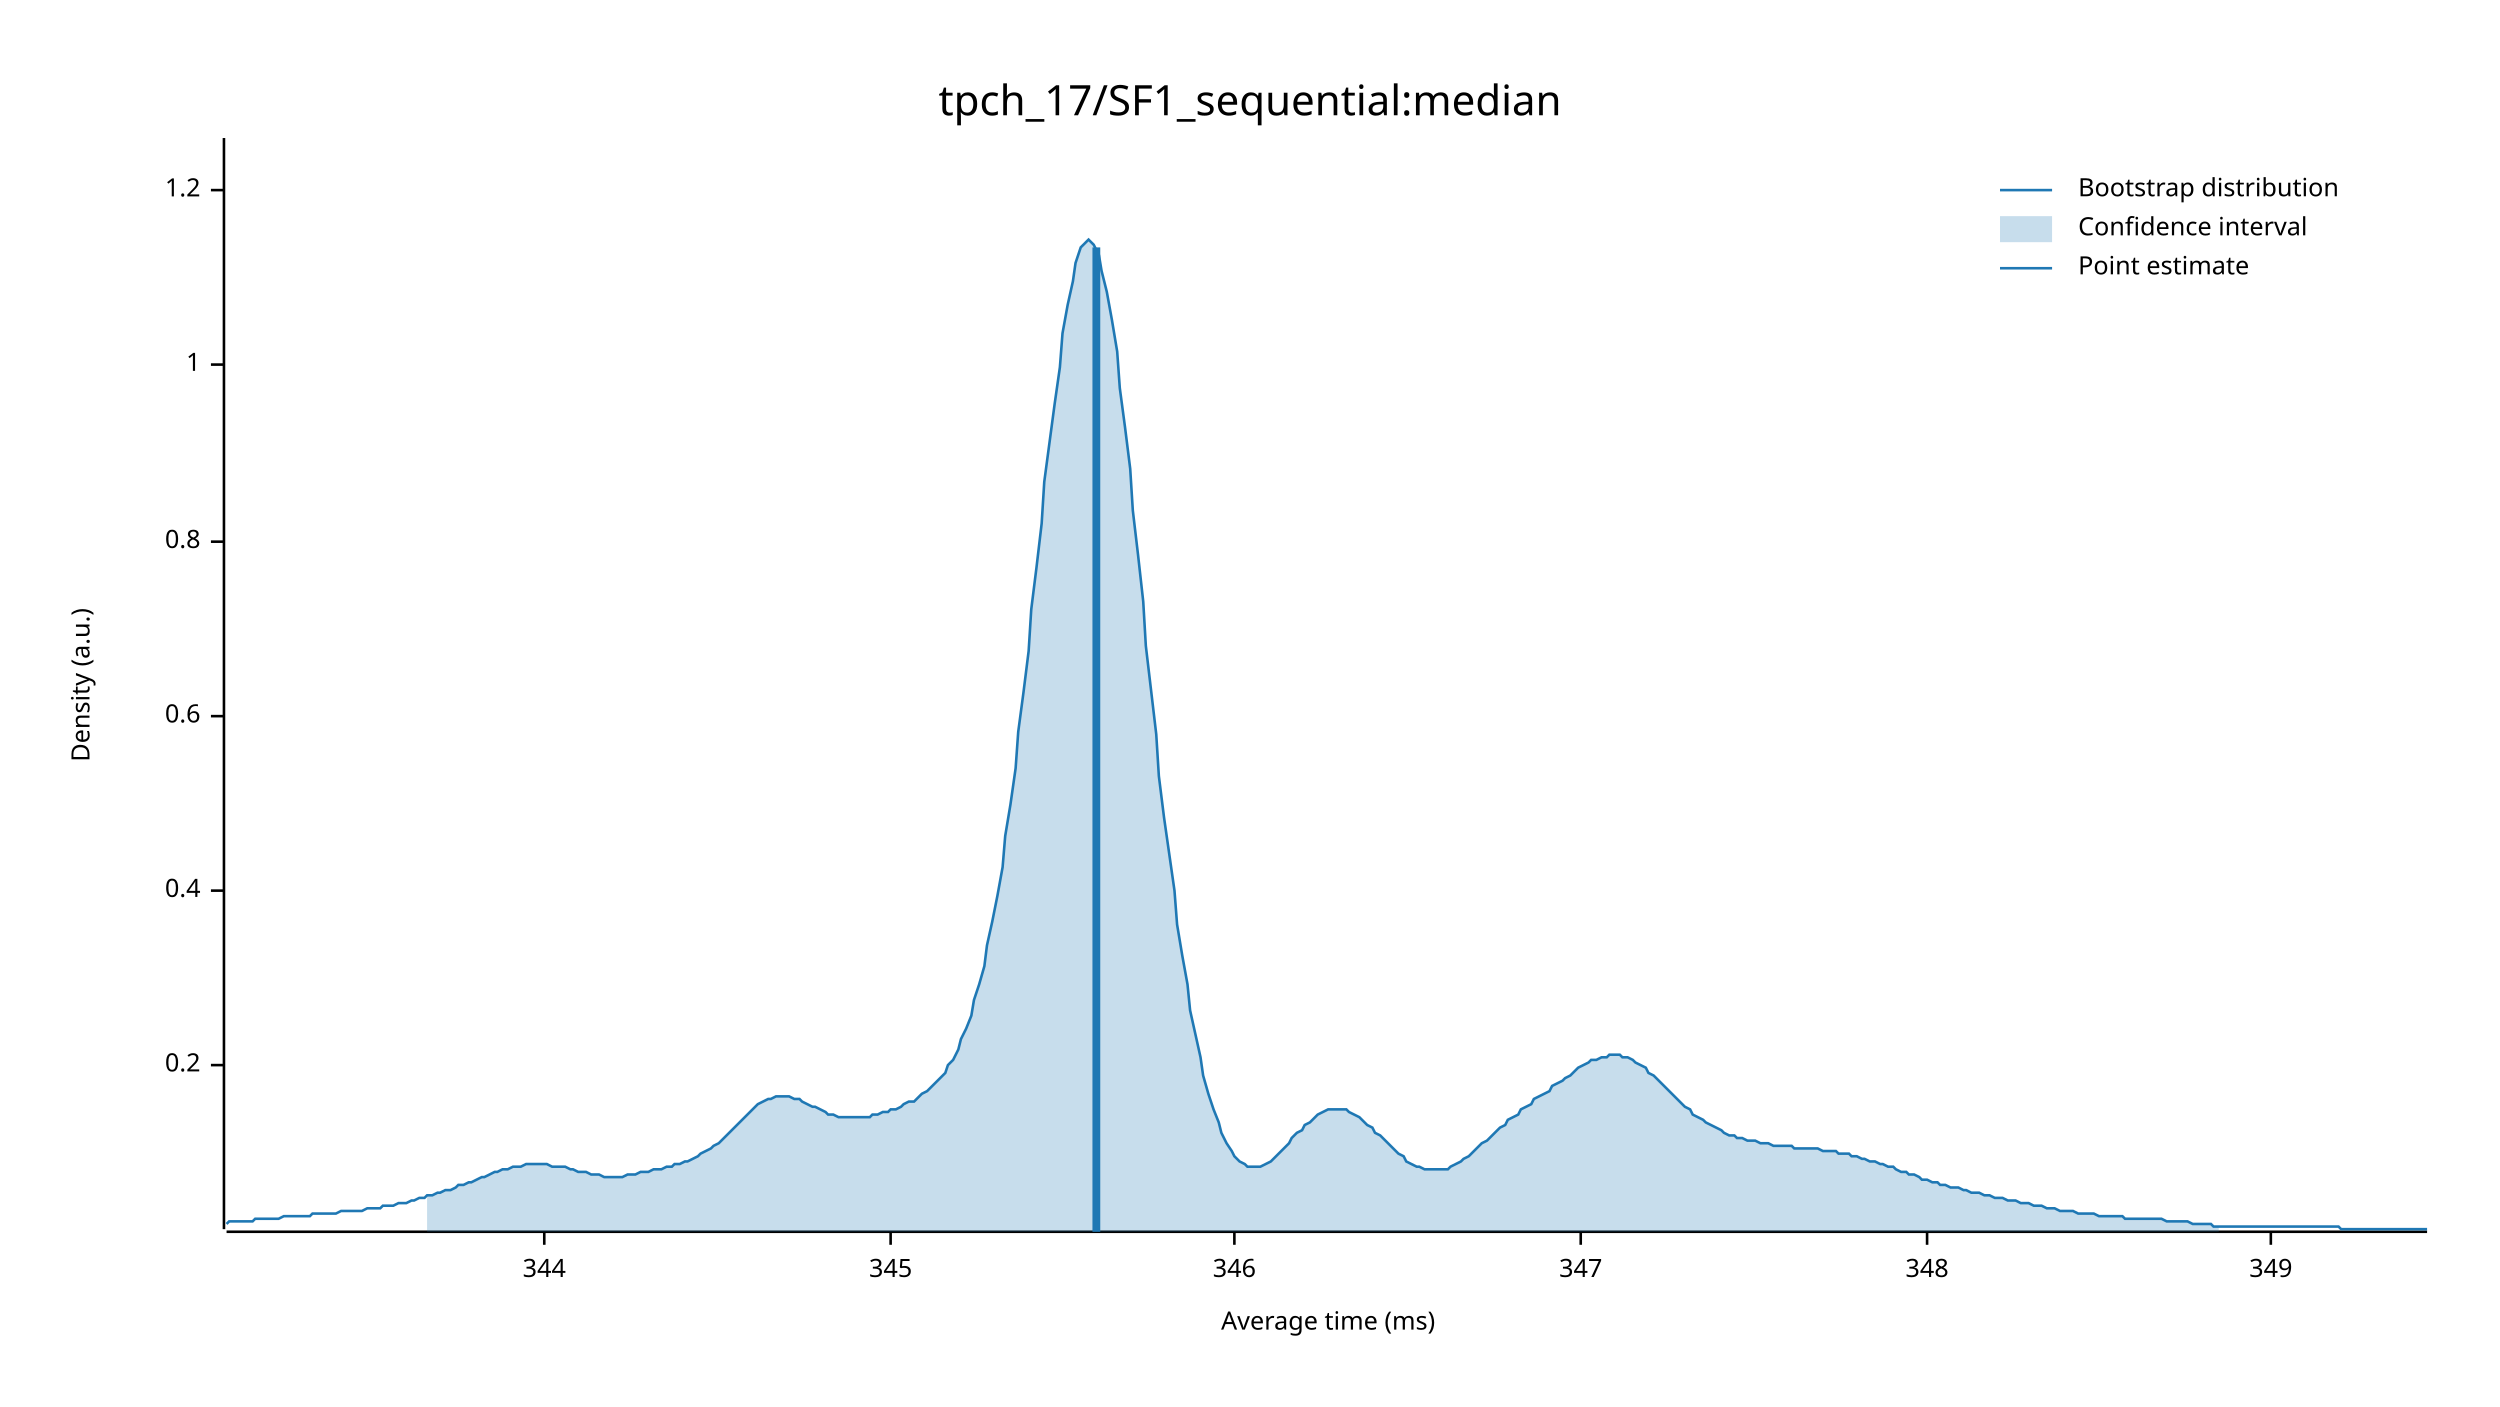
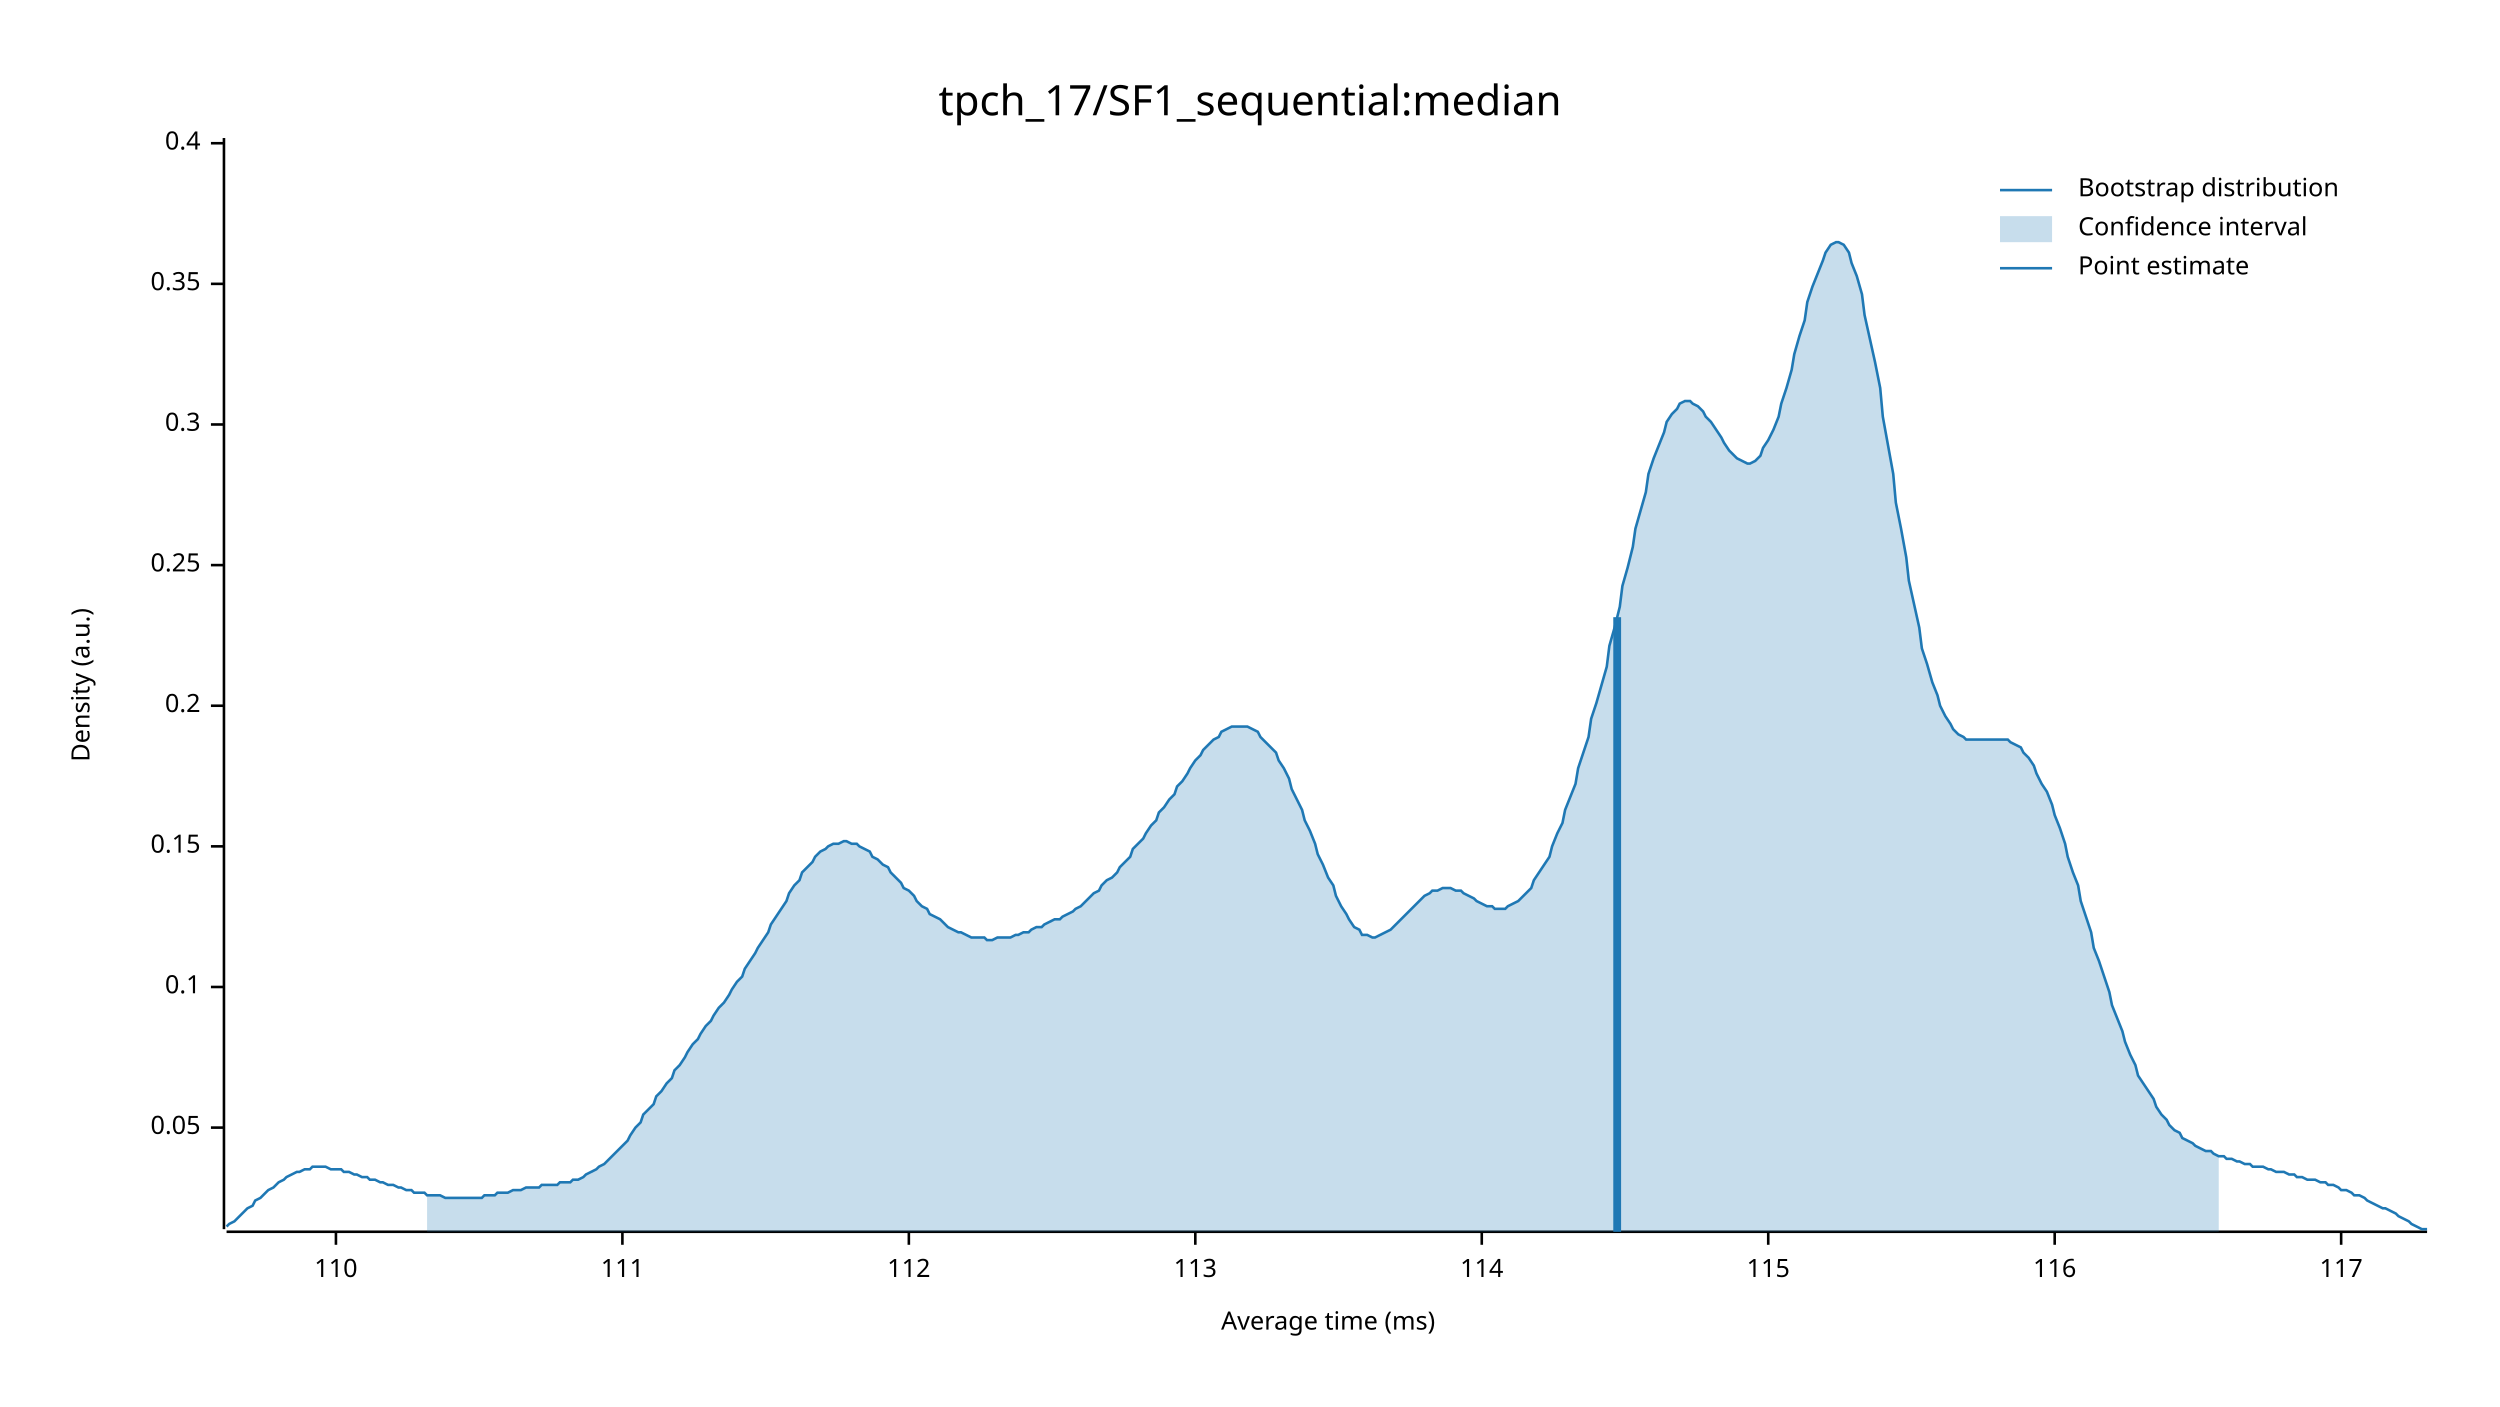
<svg xmlns="http://www.w3.org/2000/svg" width="960" height="540" viewBox="0 0 960 540">
  <text x="480" y="32" dy="0.76em" text-anchor="middle" font-family="sans-serif" font-size="16.129" opacity="1" fill="#000000">
tpch_17/SF1_sequential:median
</text>
  <text x="27" y="263" dy="0.76em" text-anchor="middle" font-family="sans-serif" font-size="9.677" opacity="1" fill="#000000" transform="rotate(270, 27, 263)">
Density (a.u.)
</text>
  <text x="510" y="513" dy="-0.5ex" text-anchor="middle" font-family="sans-serif" font-size="9.677" opacity="1" fill="#000000">
Average time (ms)
</text>
  <polyline fill="none" opacity="1" stroke="#000000" stroke-width="1" points="86,53 86,472 " />
-   <text x="77" y="409" dy="0.5ex" text-anchor="end" font-family="sans-serif" font-size="9.677" opacity="1" fill="#000000">
+   <text x="77" y="433" dy="0.5ex" text-anchor="end" font-family="sans-serif" font-size="9.677" opacity="1" fill="#000000">
+ 0.05
+ </text>
+   <polyline fill="none" opacity="1" stroke="#000000" stroke-width="1" points="81,433 86,433 " />
+   <text x="77" y="379" dy="0.5ex" text-anchor="end" font-family="sans-serif" font-size="9.677" opacity="1" fill="#000000">
+ 0.1
+ </text>
+   <polyline fill="none" opacity="1" stroke="#000000" stroke-width="1" points="81,379 86,379 " />
+   <text x="77" y="325" dy="0.5ex" text-anchor="end" font-family="sans-serif" font-size="9.677" opacity="1" fill="#000000">
+ 0.15
+ </text>
+   <polyline fill="none" opacity="1" stroke="#000000" stroke-width="1" points="81,325 86,325 " />
+   <text x="77" y="271" dy="0.5ex" text-anchor="end" font-family="sans-serif" font-size="9.677" opacity="1" fill="#000000">
0.2
</text>
-   <polyline fill="none" opacity="1" stroke="#000000" stroke-width="1" points="81,409 86,409 " />
-   <text x="77" y="342" dy="0.5ex" text-anchor="end" font-family="sans-serif" font-size="9.677" opacity="1" fill="#000000">
+   <polyline fill="none" opacity="1" stroke="#000000" stroke-width="1" points="81,271 86,271 " />
+   <text x="77" y="217" dy="0.5ex" text-anchor="end" font-family="sans-serif" font-size="9.677" opacity="1" fill="#000000">
+ 0.25
+ </text>
+   <polyline fill="none" opacity="1" stroke="#000000" stroke-width="1" points="81,217 86,217 " />
+   <text x="77" y="163" dy="0.5ex" text-anchor="end" font-family="sans-serif" font-size="9.677" opacity="1" fill="#000000">
+ 0.3
+ </text>
+   <polyline fill="none" opacity="1" stroke="#000000" stroke-width="1" points="81,163 86,163 " />
+   <text x="77" y="109" dy="0.5ex" text-anchor="end" font-family="sans-serif" font-size="9.677" opacity="1" fill="#000000">
+ 0.35
+ </text>
+   <polyline fill="none" opacity="1" stroke="#000000" stroke-width="1" points="81,109 86,109 " />
+   <text x="77" y="55" dy="0.5ex" text-anchor="end" font-family="sans-serif" font-size="9.677" opacity="1" fill="#000000">
0.4
</text>
-   <polyline fill="none" opacity="1" stroke="#000000" stroke-width="1" points="81,342 86,342 " />
-   <text x="77" y="275" dy="0.5ex" text-anchor="end" font-family="sans-serif" font-size="9.677" opacity="1" fill="#000000">
- 0.6
+   <polyline fill="none" opacity="1" stroke="#000000" stroke-width="1" points="81,55 86,55 " />
+   <polyline fill="none" opacity="1" stroke="#000000" stroke-width="1" points="87,473 932,473 " />
+   <text x="129" y="483" dy="0.76em" text-anchor="middle" font-family="sans-serif" font-size="9.677" opacity="1" fill="#000000">
+ 110
</text>
-   <polyline fill="none" opacity="1" stroke="#000000" stroke-width="1" points="81,275 86,275 " />
-   <text x="77" y="208" dy="0.5ex" text-anchor="end" font-family="sans-serif" font-size="9.677" opacity="1" fill="#000000">
- 0.8
+   <polyline fill="none" opacity="1" stroke="#000000" stroke-width="1" points="129,473 129,478 " />
+   <text x="239" y="483" dy="0.76em" text-anchor="middle" font-family="sans-serif" font-size="9.677" opacity="1" fill="#000000">
+ 111
</text>
-   <polyline fill="none" opacity="1" stroke="#000000" stroke-width="1" points="81,208 86,208 " />
-   <text x="77" y="140" dy="0.5ex" text-anchor="end" font-family="sans-serif" font-size="9.677" opacity="1" fill="#000000">
- 1
+   <polyline fill="none" opacity="1" stroke="#000000" stroke-width="1" points="239,473 239,478 " />
+   <text x="349" y="483" dy="0.76em" text-anchor="middle" font-family="sans-serif" font-size="9.677" opacity="1" fill="#000000">
+ 112
</text>
-   <polyline fill="none" opacity="1" stroke="#000000" stroke-width="1" points="81,140 86,140 " />
-   <text x="77" y="73" dy="0.5ex" text-anchor="end" font-family="sans-serif" font-size="9.677" opacity="1" fill="#000000">
- 1.2
+   <polyline fill="none" opacity="1" stroke="#000000" stroke-width="1" points="349,473 349,478 " />
+   <text x="459" y="483" dy="0.76em" text-anchor="middle" font-family="sans-serif" font-size="9.677" opacity="1" fill="#000000">
+ 113
</text>
-   <polyline fill="none" opacity="1" stroke="#000000" stroke-width="1" points="81,73 86,73 " />
-   <polyline fill="none" opacity="1" stroke="#000000" stroke-width="1" points="87,473 932,473 " />
-   <text x="209" y="483" dy="0.76em" text-anchor="middle" font-family="sans-serif" font-size="9.677" opacity="1" fill="#000000">
- 344
+   <polyline fill="none" opacity="1" stroke="#000000" stroke-width="1" points="459,473 459,478 " />
+   <text x="569" y="483" dy="0.76em" text-anchor="middle" font-family="sans-serif" font-size="9.677" opacity="1" fill="#000000">
+ 114
</text>
-   <polyline fill="none" opacity="1" stroke="#000000" stroke-width="1" points="209,473 209,478 " />
-   <text x="342" y="483" dy="0.76em" text-anchor="middle" font-family="sans-serif" font-size="9.677" opacity="1" fill="#000000">
- 345
+   <polyline fill="none" opacity="1" stroke="#000000" stroke-width="1" points="569,473 569,478 " />
+   <text x="679" y="483" dy="0.76em" text-anchor="middle" font-family="sans-serif" font-size="9.677" opacity="1" fill="#000000">
+ 115
</text>
-   <polyline fill="none" opacity="1" stroke="#000000" stroke-width="1" points="342,473 342,478 " />
-   <text x="474" y="483" dy="0.76em" text-anchor="middle" font-family="sans-serif" font-size="9.677" opacity="1" fill="#000000">
- 346
+   <polyline fill="none" opacity="1" stroke="#000000" stroke-width="1" points="679,473 679,478 " />
+   <text x="789" y="483" dy="0.76em" text-anchor="middle" font-family="sans-serif" font-size="9.677" opacity="1" fill="#000000">
+ 116
</text>
-   <polyline fill="none" opacity="1" stroke="#000000" stroke-width="1" points="474,473 474,478 " />
-   <text x="607" y="483" dy="0.76em" text-anchor="middle" font-family="sans-serif" font-size="9.677" opacity="1" fill="#000000">
- 347
+   <polyline fill="none" opacity="1" stroke="#000000" stroke-width="1" points="789,473 789,478 " />
+   <text x="899" y="483" dy="0.76em" text-anchor="middle" font-family="sans-serif" font-size="9.677" opacity="1" fill="#000000">
+ 117
</text>
-   <polyline fill="none" opacity="1" stroke="#000000" stroke-width="1" points="607,473 607,478 " />
-   <text x="740" y="483" dy="0.76em" text-anchor="middle" font-family="sans-serif" font-size="9.677" opacity="1" fill="#000000">
- 348
- </text>
-   <polyline fill="none" opacity="1" stroke="#000000" stroke-width="1" points="740,473 740,478 " />
-   <text x="872" y="483" dy="0.76em" text-anchor="middle" font-family="sans-serif" font-size="9.677" opacity="1" fill="#000000">
- 349
- </text>
-   <polyline fill="none" opacity="1" stroke="#000000" stroke-width="1" points="872,473 872,478 " />
-   <polyline fill="none" opacity="1" stroke="#1F78B4" stroke-width="1" points="87,470 88,469 90,469 92,469 93,469 95,469 97,469 98,468 100,468 102,468 103,468 105,468 107,468 109,467 110,467 112,467 114,467 115,467 117,467 119,467 120,466 122,466 124,466 125,466 127,466 129,466 131,465 132,465 134,465 136,465 137,465 139,465 141,464 142,464 144,464 146,464 147,463 149,463 151,463 153,462 154,462 156,462 158,461 159,461 161,460 163,460 164,459 166,459 168,458 169,458 171,457 173,457 175,456 176,455 178,455 180,454 181,454 183,453 185,452 186,452 188,451 190,450 191,450 193,449 195,449 197,448 198,448 200,448 202,447 203,447 205,447 207,447 208,447 210,447 212,448 214,448 215,448 217,448 219,449 220,449 222,450 224,450 225,450 227,451 229,451 230,451 232,452 234,452 236,452 237,452 239,452 241,451 242,451 244,451 246,450 247,450 249,450 251,449 252,449 254,449 256,448 258,448 259,447 261,447 263,446 264,446 266,445 268,444 269,443 271,442 273,441 274,440 276,439 278,437 280,435 281,434 283,432 285,430 286,429 288,427 290,425 291,424 293,423 295,422 296,422 298,421 300,421 302,421 303,421 305,422 307,422 308,423 310,424 312,425 313,425 315,426 317,427 318,428 320,428 322,429 324,429 325,429 327,429 329,429 330,429 332,429 334,429 335,428 337,428 339,427 341,427 342,426 344,426 346,425 347,424 349,423 351,423 352,422 354,420 356,419 357,418 359,416 361,414 363,412 364,409 366,407 368,403 369,399 371,395 373,390 374,384 376,378 378,371 379,363 381,354 383,344 385,333 386,321 388,309 390,295 391,281 393,266 395,250 396,234 398,218 400,201 401,185 403,170 405,155 407,141 408,128 410,117 412,108 413,101 415,95 417,93 418,92 420,94 422,98 423,104 425,112 427,123 429,135 430,149 432,164 434,180 435,196 437,213 439,231 440,248 442,265 444,282 445,298 447,314 449,328 451,342 452,355 454,367 456,378 457,388 459,397 461,406 462,413 464,420 466,426 468,431 469,435 471,439 473,442 474,444 476,446 478,447 479,448 481,448 483,448 484,448 486,447 488,446 490,444 491,443 493,441 495,439 496,437 498,435 500,434 501,432 503,431 505,429 506,428 508,427 510,426 512,426 513,426 515,426 517,426 518,427 520,428 522,429 523,430 525,432 527,433 528,435 530,436 532,438 534,440 535,441 537,443 539,444 540,446 542,447 544,448 545,448 547,449 549,449 550,449 552,449 554,449 556,449 557,448 559,447 561,446 562,445 564,444 566,442 567,441 569,439 571,438 573,436 574,435 576,433 578,432 579,430 581,429 583,428 584,426 586,425 588,424 589,422 591,421 593,420 595,419 596,417 598,416 600,415 601,414 603,413 605,411 606,410 608,409 610,408 611,407 613,407 615,406 617,406 618,405 620,405 622,405 623,406 625,406 627,407 628,408 630,409 632,410 633,412 635,413 637,415 639,417 640,418 642,420 644,422 645,423 647,425 649,426 650,428 652,429 654,430 655,431 657,432 659,433 661,434 662,435 664,436 666,436 667,437 669,437 671,438 672,438 674,438 676,439 677,439 679,439 681,440 683,440 684,440 686,440 688,440 689,441 691,441 693,441 694,441 696,441 698,441 700,442 701,442 703,442 705,442 706,443 708,443 710,443 711,444 713,444 715,445 716,445 718,446 720,446 722,447 723,447 725,448 727,448 728,449 730,450 732,450 733,451 735,451 737,452 738,453 740,453 742,454 744,454 745,455 747,455 749,456 750,456 752,456 754,457 755,457 757,458 759,458 760,458 762,459 764,459 766,460 767,460 769,460 771,461 772,461 774,461 776,462 777,462 779,462 781,463 782,463 784,463 786,464 788,464 789,464 791,465 793,465 794,465 796,465 798,466 799,466 801,466 803,466 804,466 806,467 808,467 810,467 811,467 813,467 815,467 816,468 818,468 820,468 821,468 823,468 825,468 827,468 828,468 830,468 832,469 833,469 835,469 837,469 838,469 840,469 842,470 843,470 845,470 847,470 849,470 850,471 852,471 854,471 855,471 857,471 859,471 860,471 862,471 864,471 865,471 867,471 869,471 871,471 872,471 874,471 876,471 877,471 879,471 881,471 882,471 884,471 886,471 887,471 889,471 891,471 893,471 894,471 896,471 898,471 899,472 901,472 903,472 904,472 906,472 908,472 909,472 911,472 913,472 915,472 916,472 918,472 920,472 921,472 923,472 925,472 926,472 928,472 930,472 932,472 " />
-   <polygon opacity="0.25" fill="#1F78B4" points="164,459 166,459 168,458 169,458 171,457 173,457 175,456 176,455 178,455 180,454 181,454 183,453 185,452 186,452 188,451 190,450 191,450 193,449 195,449 197,448 198,448 200,448 202,447 203,447 205,447 207,447 208,447 210,447 212,448 214,448 215,448 217,448 219,449 220,449 222,450 224,450 225,450 227,451 229,451 230,451 232,452 234,452 236,452 237,452 239,452 241,451 242,451 244,451 246,450 247,450 249,450 251,449 252,449 254,449 256,448 258,448 259,447 261,447 263,446 264,446 266,445 268,444 269,443 271,442 273,441 274,440 276,439 278,437 280,435 281,434 283,432 285,430 286,429 288,427 290,425 291,424 293,423 295,422 296,422 298,421 300,421 302,421 303,421 305,422 307,422 308,423 310,424 312,425 313,425 315,426 317,427 318,428 320,428 322,429 324,429 325,429 327,429 329,429 330,429 332,429 334,429 335,428 337,428 339,427 341,427 342,426 344,426 346,425 347,424 349,423 351,423 352,422 354,420 356,419 357,418 359,416 361,414 363,412 364,409 366,407 368,403 369,399 371,395 373,390 374,384 376,378 378,371 379,363 381,354 383,344 385,333 386,321 388,309 390,295 391,281 393,266 395,250 396,234 398,218 400,201 401,185 403,170 405,155 407,141 408,128 410,117 412,108 413,101 415,95 417,93 418,92 420,94 422,98 423,104 425,112 427,123 429,135 430,149 432,164 434,180 435,196 437,213 439,231 440,248 442,265 444,282 445,298 447,314 449,328 451,342 452,355 454,367 456,378 457,388 459,397 461,406 462,413 464,420 466,426 468,431 469,435 471,439 473,442 474,444 476,446 478,447 479,448 481,448 483,448 484,448 486,447 488,446 490,444 491,443 493,441 495,439 496,437 498,435 500,434 501,432 503,431 505,429 506,428 508,427 510,426 512,426 513,426 515,426 517,426 518,427 520,428 522,429 523,430 525,432 527,433 528,435 530,436 532,438 534,440 535,441 537,443 539,444 540,446 542,447 544,448 545,448 547,449 549,449 550,449 552,449 554,449 556,449 557,448 559,447 561,446 562,445 564,444 566,442 567,441 569,439 571,438 573,436 574,435 576,433 578,432 579,430 581,429 583,428 584,426 586,425 588,424 589,422 591,421 593,420 595,419 596,417 598,416 600,415 601,414 603,413 605,411 606,410 608,409 610,408 611,407 613,407 615,406 617,406 618,405 620,405 622,405 623,406 625,406 627,407 628,408 630,409 632,410 633,412 635,413 637,415 639,417 640,418 642,420 644,422 645,423 647,425 649,426 650,428 652,429 654,430 655,431 657,432 659,433 661,434 662,435 664,436 666,436 667,437 669,437 671,438 672,438 674,438 676,439 677,439 679,439 681,440 683,440 684,440 686,440 688,440 689,441 691,441 693,441 694,441 696,441 698,441 700,442 701,442 703,442 705,442 706,443 708,443 710,443 711,444 713,444 715,445 716,445 718,446 720,446 722,447 723,447 725,448 727,448 728,449 730,450 732,450 733,451 735,451 737,452 738,453 740,453 742,454 744,454 745,455 747,455 749,456 750,456 752,456 754,457 755,457 757,458 759,458 760,458 762,459 764,459 766,460 767,460 769,460 771,461 772,461 774,461 776,462 777,462 779,462 781,463 782,463 784,463 786,464 788,464 789,464 791,465 793,465 794,465 796,465 798,466 799,466 801,466 803,466 804,466 806,467 808,467 810,467 811,467 813,467 815,467 816,468 818,468 820,468 821,468 823,468 825,468 827,468 828,468 830,468 832,469 833,469 835,469 837,469 838,469 840,469 842,470 843,470 845,470 847,470 849,470 850,471 852,471 852,473 164,473 " />
-   <polyline fill="none" opacity="1" stroke="#1F78B4" stroke-width="3" points="421,473 421,95 " />
+   <polyline fill="none" opacity="1" stroke="#000000" stroke-width="1" points="899,473 899,478 " />
+   <polyline fill="none" opacity="1" stroke="#1F78B4" stroke-width="1" points="87,471 88,470 90,469 92,467 93,466 95,464 97,463 98,461 100,460 102,458 103,457 105,456 107,454 109,453 110,452 112,451 114,450 115,450 117,449 119,449 120,448 122,448 124,448 125,448 127,449 129,449 131,449 132,450 134,450 136,451 137,451 139,452 141,452 142,453 144,453 146,454 147,454 149,455 151,455 153,456 154,456 156,457 158,457 159,458 161,458 163,458 164,459 166,459 168,459 169,459 171,460 173,460 175,460 176,460 178,460 180,460 181,460 183,460 185,460 186,459 188,459 190,459 191,458 193,458 195,458 197,457 198,457 200,457 202,456 203,456 205,456 207,456 208,455 210,455 212,455 214,455 215,454 217,454 219,454 220,453 222,453 224,452 225,451 227,450 229,449 230,448 232,447 234,445 236,443 237,442 239,440 241,438 242,436 244,433 246,431 247,428 249,426 251,424 252,421 254,419 256,416 258,414 259,411 261,409 263,406 264,404 266,401 268,399 269,397 271,394 273,392 274,390 276,387 278,385 280,382 281,380 283,377 285,375 286,372 288,369 290,366 291,364 293,361 295,358 296,355 298,352 300,349 302,346 303,343 305,340 307,338 308,335 310,333 312,331 313,329 315,327 317,326 318,325 320,324 322,324 324,323 325,323 327,324 329,324 330,325 332,326 334,327 335,329 337,330 339,332 341,333 342,335 344,337 346,339 347,341 349,342 351,344 352,346 354,348 356,349 357,351 359,352 361,353 363,355 364,356 366,357 368,358 369,358 371,359 373,360 374,360 376,360 378,360 379,361 381,361 383,360 385,360 386,360 388,360 390,359 391,359 393,358 395,358 396,357 398,356 400,356 401,355 403,354 405,353 407,353 408,352 410,351 412,350 413,349 415,348 417,346 418,345 420,343 422,342 423,340 425,338 427,337 429,335 430,333 432,331 434,329 435,326 437,324 439,322 440,320 442,317 444,315 445,312 447,310 449,307 451,305 452,302 454,300 456,297 457,295 459,292 461,290 462,288 464,286 466,284 468,283 469,281 471,280 473,279 474,279 476,279 478,279 479,279 481,280 483,281 484,283 486,285 488,287 490,289 491,292 493,295 495,299 496,303 498,307 500,311 501,315 503,319 505,324 506,328 508,332 510,337 512,340 513,344 515,348 517,351 518,353 520,356 522,357 523,359 525,359 527,360 528,360 530,359 532,358 534,357 535,356 537,354 539,352 540,351 542,349 544,347 545,346 547,344 549,343 550,342 552,342 554,341 556,341 557,341 559,342 561,342 562,343 564,344 566,345 567,346 569,347 571,348 573,348 574,349 576,349 578,349 579,348 581,347 583,346 584,345 586,343 588,341 589,338 591,335 593,332 595,329 596,325 598,320 600,316 601,311 603,306 605,301 606,295 608,289 610,283 611,276 613,270 615,263 617,256 618,248 620,241 622,233 623,225 625,218 627,210 628,203 630,196 632,189 633,182 635,176 637,171 639,166 640,162 642,159 644,157 645,155 647,154 649,154 650,155 652,156 654,158 655,160 657,162 659,165 661,168 662,170 664,173 666,175 667,176 669,177 671,178 672,178 674,177 676,175 677,172 679,169 681,165 683,160 684,155 686,149 688,142 689,136 691,129 693,123 694,116 696,110 698,105 700,100 701,97 703,94 705,93 706,93 708,94 710,97 711,101 713,106 715,113 716,121 718,130 720,139 722,149 723,160 725,171 727,182 728,193 730,203 732,214 733,223 735,232 737,241 738,249 740,255 742,262 744,267 745,271 747,275 749,278 750,280 752,282 754,283 755,284 757,284 759,284 760,284 762,284 764,284 766,284 767,284 769,284 771,284 772,285 774,286 776,287 777,289 779,291 781,294 782,297 784,301 786,304 788,309 789,313 791,318 793,324 794,329 796,335 798,340 799,346 801,352 803,358 804,364 806,369 808,375 810,381 811,386 813,391 815,396 816,400 818,405 820,409 821,413 823,416 825,419 827,422 828,425 830,428 832,430 833,432 835,434 837,435 838,437 840,438 842,439 843,440 845,441 847,442 849,442 850,443 852,444 854,444 855,445 857,445 859,446 860,446 862,447 864,447 865,448 867,448 869,448 871,449 872,449 874,450 876,450 877,450 879,451 881,451 882,452 884,452 886,453 887,453 889,453 891,454 893,454 894,455 896,455 898,456 899,457 901,457 903,458 904,459 906,459 908,460 909,461 911,462 913,463 915,464 916,464 918,465 920,466 921,467 923,468 925,469 926,470 928,471 930,472 932,472 " />
+   <polygon opacity="0.25" fill="#1F78B4" points="164,459 166,459 168,459 169,459 171,460 173,460 175,460 176,460 178,460 180,460 181,460 183,460 185,460 186,459 188,459 190,459 191,458 193,458 195,458 197,457 198,457 200,457 202,456 203,456 205,456 207,456 208,455 210,455 212,455 214,455 215,454 217,454 219,454 220,453 222,453 224,452 225,451 227,450 229,449 230,448 232,447 234,445 236,443 237,442 239,440 241,438 242,436 244,433 246,431 247,428 249,426 251,424 252,421 254,419 256,416 258,414 259,411 261,409 263,406 264,404 266,401 268,399 269,397 271,394 273,392 274,390 276,387 278,385 280,382 281,380 283,377 285,375 286,372 288,369 290,366 291,364 293,361 295,358 296,355 298,352 300,349 302,346 303,343 305,340 307,338 308,335 310,333 312,331 313,329 315,327 317,326 318,325 320,324 322,324 324,323 325,323 327,324 329,324 330,325 332,326 334,327 335,329 337,330 339,332 341,333 342,335 344,337 346,339 347,341 349,342 351,344 352,346 354,348 356,349 357,351 359,352 361,353 363,355 364,356 366,357 368,358 369,358 371,359 373,360 374,360 376,360 378,360 379,361 381,361 383,360 385,360 386,360 388,360 390,359 391,359 393,358 395,358 396,357 398,356 400,356 401,355 403,354 405,353 407,353 408,352 410,351 412,350 413,349 415,348 417,346 418,345 420,343 422,342 423,340 425,338 427,337 429,335 430,333 432,331 434,329 435,326 437,324 439,322 440,320 442,317 444,315 445,312 447,310 449,307 451,305 452,302 454,300 456,297 457,295 459,292 461,290 462,288 464,286 466,284 468,283 469,281 471,280 473,279 474,279 476,279 478,279 479,279 481,280 483,281 484,283 486,285 488,287 490,289 491,292 493,295 495,299 496,303 498,307 500,311 501,315 503,319 505,324 506,328 508,332 510,337 512,340 513,344 515,348 517,351 518,353 520,356 522,357 523,359 525,359 527,360 528,360 530,359 532,358 534,357 535,356 537,354 539,352 540,351 542,349 544,347 545,346 547,344 549,343 550,342 552,342 554,341 556,341 557,341 559,342 561,342 562,343 564,344 566,345 567,346 569,347 571,348 573,348 574,349 576,349 578,349 579,348 581,347 583,346 584,345 586,343 588,341 589,338 591,335 593,332 595,329 596,325 598,320 600,316 601,311 603,306 605,301 606,295 608,289 610,283 611,276 613,270 615,263 617,256 618,248 620,241 622,233 623,225 625,218 627,210 628,203 630,196 632,189 633,182 635,176 637,171 639,166 640,162 642,159 644,157 645,155 647,154 649,154 650,155 652,156 654,158 655,160 657,162 659,165 661,168 662,170 664,173 666,175 667,176 669,177 671,178 672,178 674,177 676,175 677,172 679,169 681,165 683,160 684,155 686,149 688,142 689,136 691,129 693,123 694,116 696,110 698,105 700,100 701,97 703,94 705,93 706,93 708,94 710,97 711,101 713,106 715,113 716,121 718,130 720,139 722,149 723,160 725,171 727,182 728,193 730,203 732,214 733,223 735,232 737,241 738,249 740,255 742,262 744,267 745,271 747,275 749,278 750,280 752,282 754,283 755,284 757,284 759,284 760,284 762,284 764,284 766,284 767,284 769,284 771,284 772,285 774,286 776,287 777,289 779,291 781,294 782,297 784,301 786,304 788,309 789,313 791,318 793,324 794,329 796,335 798,340 799,346 801,352 803,358 804,364 806,369 808,375 810,381 811,386 813,391 815,396 816,400 818,405 820,409 821,413 823,416 825,419 827,422 828,425 830,428 832,430 833,432 835,434 837,435 838,437 840,438 842,439 843,440 845,441 847,442 849,442 850,443 852,444 852,473 164,473 " />
+   <polyline fill="none" opacity="1" stroke="#1F78B4" stroke-width="3" points="621,473 621,237 " />
  <text x="798" y="68" dy="0.76em" text-anchor="start" font-family="sans-serif" font-size="9.677" opacity="1" fill="#000000">
Bootstrap distribution
</text>
  <text x="798" y="83" dy="0.76em" text-anchor="start" font-family="sans-serif" font-size="9.677" opacity="1" fill="#000000">
Confidence interval
</text>
  <text x="798" y="98" dy="0.76em" text-anchor="start" font-family="sans-serif" font-size="9.677" opacity="1" fill="#000000">
Point estimate
</text>
  <polyline fill="none" opacity="1" stroke="#1F78B4" stroke-width="1" points="768,73 788,73 " />
  <rect x="768" y="83" width="20" height="10" opacity="0.25" fill="#1F78B4" stroke="none" />
  <polyline fill="none" opacity="1" stroke="#1F78B4" stroke-width="1" points="768,103 788,103 " />
</svg>
